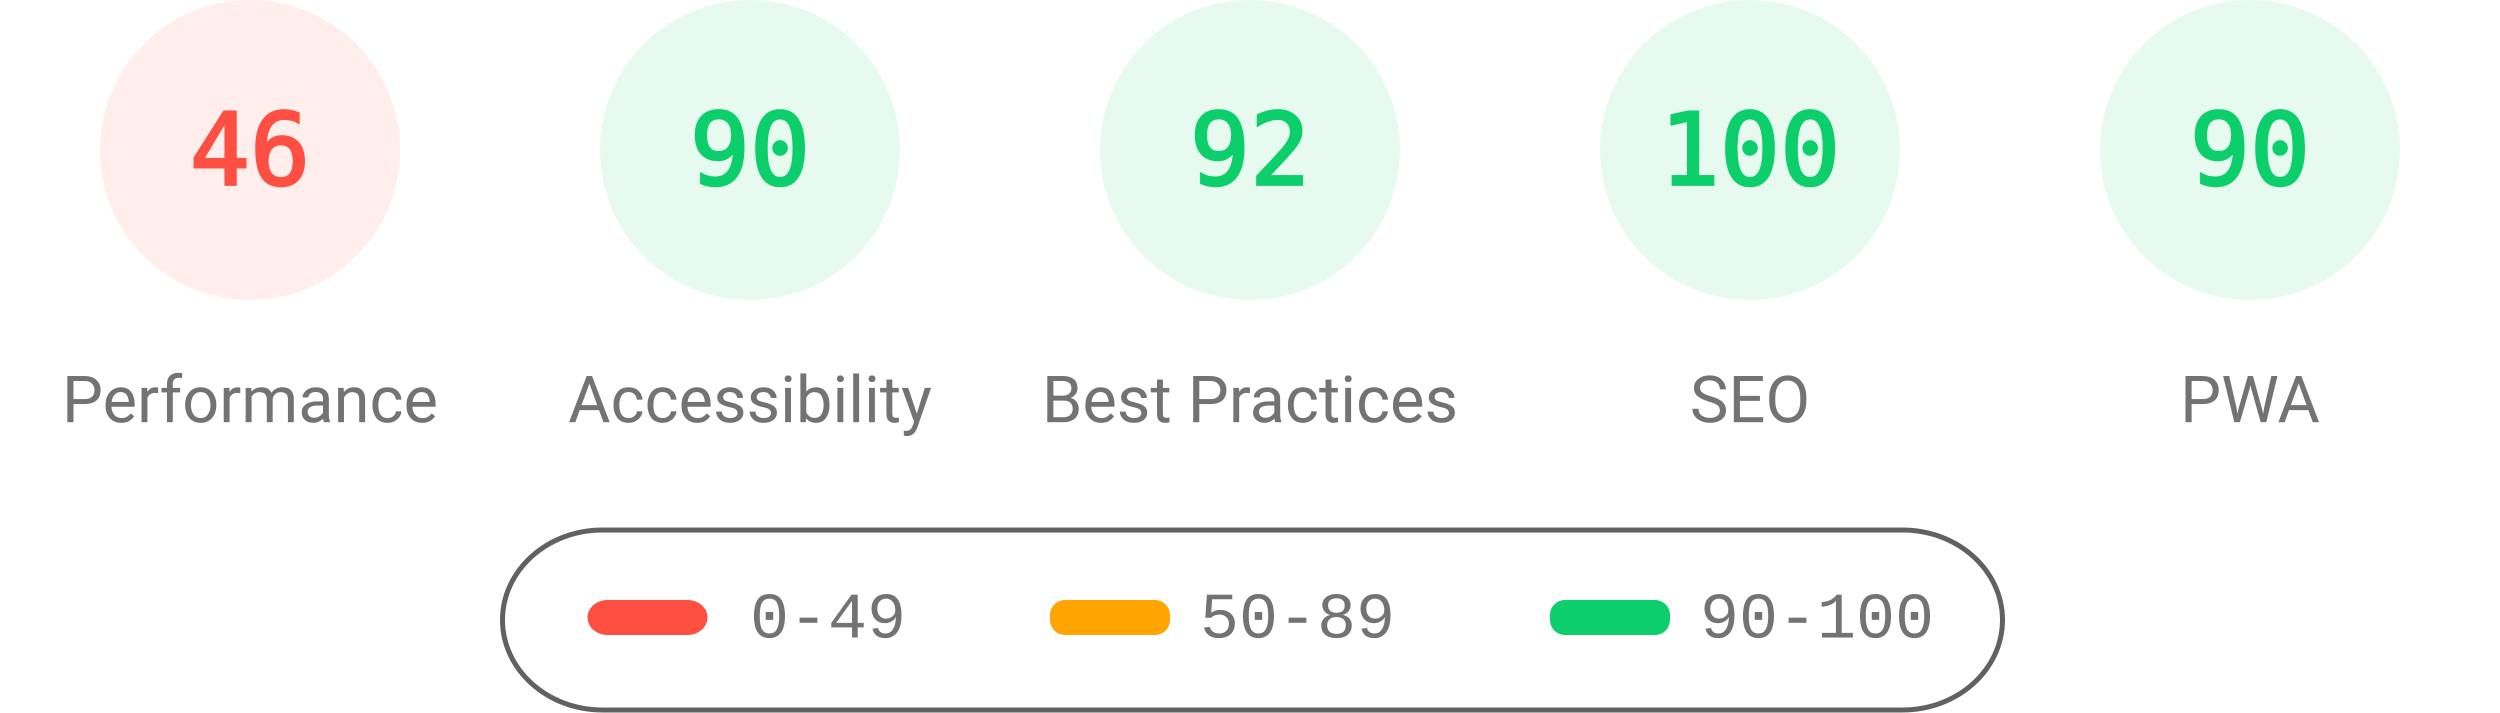
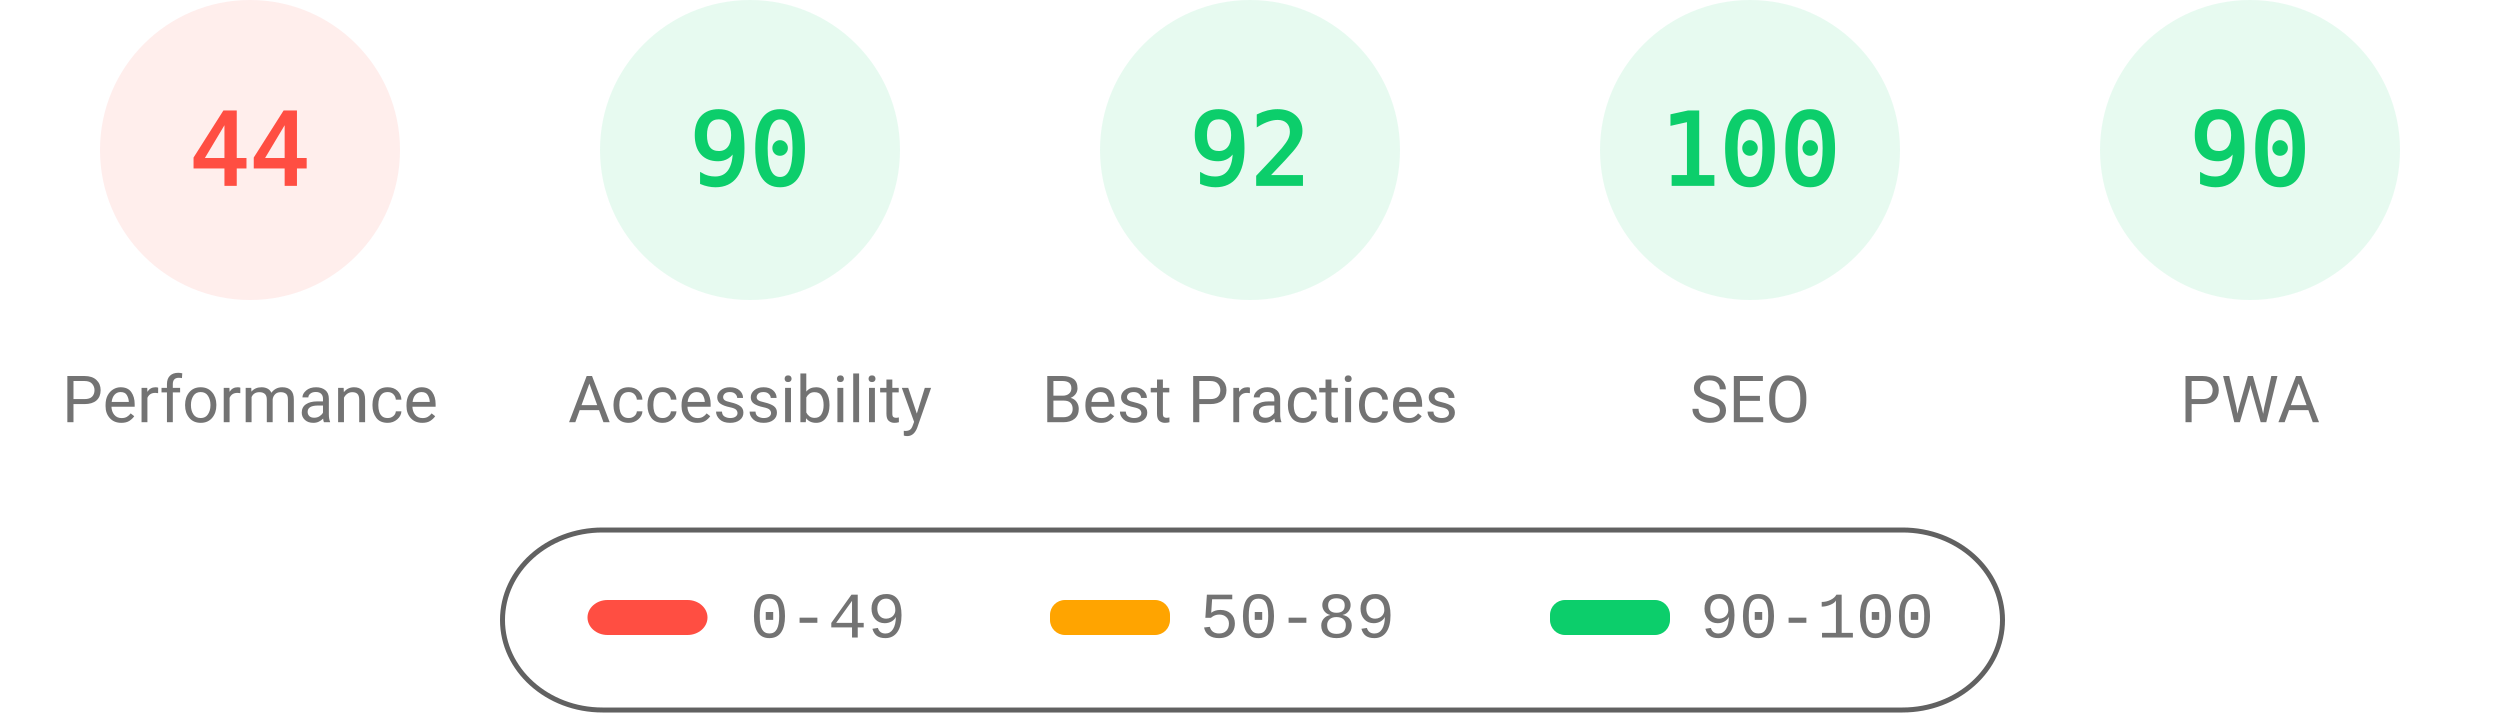
<svg xmlns="http://www.w3.org/2000/svg" fill="none" width="1000" height="285">
  <style>.gauge-base{opacity:.1}.gauge-arc{fill:none;animation-delay:250ms;stroke-linecap:round;transform:rotate(-90deg);transform-origin:100px 60px;animation:load-gauge 1s ease forwards}.guage-text{font-size:40px;font-family:monospace;text-align:center}.guage-red{color:#ff4e42;fill:#ff4e42;stroke:#ff4e42}.guage-orange{color:#ffa400;fill:#ffa400;stroke:#ffa400}.guage-green{color:#0cce6b;fill:#0cce6b;stroke:#0cce6b}.guage-undefined{color:#5c5c5c;fill:#5c5c5c;stroke:#5c5c5c}.guage-title{color:#737373;fill:#737373;stroke:none;font-size:26px;line-height:26px;font-family:Roboto,Halvetica,Arial,sans-serif}@keyframes load-gauge{from{stroke-dasharray:0 352.858}}</style>
  <svg class="guage-div guage-perf guage-red" viewBox="0 0 200 200" width="200" height="200">
    <circle class="gauge-base" r="56" cx="100" cy="60" stroke-width="8" />
-     <circle class="gauge-arc guage-arc-1" r="56" cx="100" cy="60" stroke-width="8" style="stroke-dasharray:161.855,351.858" />
-     <text class="guage-text" x="100" y="60" alignment-baseline="central" dominant-baseline="central" text-anchor="middle">46</text>
+     <circle class="gauge-arc guage-arc-1" r="56" cx="100" cy="60" stroke-width="8" style="stroke-dasharray:154.818,351.858" />
+     <text class="guage-text" x="100" y="60" alignment-baseline="central" dominant-baseline="central" text-anchor="middle">44</text>
    <text class="guage-title" x="100" y="160" alignment-baseline="central" dominant-baseline="central" text-anchor="middle">Performance</text>
  </svg>
  <svg class="guage-div guage-acc guage-green" viewBox="0 0 200 200" width="200" height="200" x="200">
    <circle class="gauge-base" r="56" cx="100" cy="60" stroke-width="8" />
    <circle class="gauge-arc guage-arc-2" r="56" cx="100" cy="60" stroke-width="8" style="stroke-dasharray:316.672,351.858" />
    <text class="guage-text" x="100" y="60" alignment-baseline="central" dominant-baseline="central" text-anchor="middle">90</text>
    <text class="guage-title" x="100" y="160" alignment-baseline="central" dominant-baseline="central" text-anchor="middle">Accessibility</text>
  </svg>
  <svg class="guage-div guage-best guage-green" viewBox="0 0 200 200" width="200" height="200" x="400">
    <circle class="gauge-base" r="56" cx="100" cy="60" stroke-width="8" />
    <circle class="gauge-arc guage-arc-3" r="56" cx="100" cy="60" stroke-width="8" style="stroke-dasharray:323.709,351.858" />
    <text class="guage-text" x="100" y="60" alignment-baseline="central" dominant-baseline="central" text-anchor="middle">92</text>
    <text class="guage-title" x="100" y="160" alignment-baseline="central" dominant-baseline="central" text-anchor="middle">Best Practices</text>
  </svg>
  <svg class="guage-div guage-seo guage-green" viewBox="0 0 200 200" width="200" height="200" x="600">
    <circle class="gauge-base" r="56" cx="100" cy="60" stroke-width="8" />
    <circle class="gauge-arc guage-arc-4" r="56" cx="100" cy="60" stroke-width="8" style="stroke-dasharray:351.858,351.858" />
    <text class="guage-text" x="100" y="60" alignment-baseline="central" dominant-baseline="central" text-anchor="middle">100</text>
    <text class="guage-title" x="100" y="160" alignment-baseline="central" dominant-baseline="central" text-anchor="middle">SEO</text>
  </svg>
  <svg class="guage-div guage-pwa guage-green" viewBox="0 0 200 200" width="200" height="200" x="800">
    <circle class="gauge-base" r="56" cx="100" cy="60" stroke-width="8" />
    <circle class="gauge-arc guage-arc-4" r="56" cx="100" cy="60" stroke-width="8" style="stroke-dasharray:316.672,351.858" />
    <text class="guage-text" x="100" y="60" alignment-baseline="central" dominant-baseline="central" text-anchor="middle">90</text>
    <text class="guage-title" x="100" y="160" alignment-baseline="central" dominant-baseline="central" text-anchor="middle">PWA</text>
  </svg>
  <svg width="604" height="76" x="200" y="210">
    <path fill="none" id="canvas_background" d="M-1-1h604v80H-1z" />
    <rect fill-opacity="0" stroke="#616161" stroke-width="2" rx="40" id="svg_2" height="72" width="600" y="2" x="1" fill="#000" />
    <rect stroke="#000" rx="8" id="svg_3" height="14" width="48" y="30" x="35" stroke-opacity="null" stroke-width="0" fill="#ff4e42" />
    <rect stroke="#000" rx="6" id="svg_4" height="14" width="48" y="30" x="220" stroke-opacity="null" stroke-width="0" fill="#ffa400" />
    <rect stroke="#000" rx="6" id="svg_5" height="14" width="48" y="30" x="420" stroke-opacity="null" stroke-width="0" fill="#0cce6b" />
    <text xml:space="preserve" text-anchor="start" font-family="'Courier New', Courier, monospace" font-size="26" id="svg_6" y="45" x="100" stroke-opacity="null" stroke-width="0" stroke="#000" fill="#737373">0-49</text>
    <text xml:space="preserve" text-anchor="start" font-family="'Courier New', Courier, monospace" font-size="26" id="svg_7" y="45" x="280" stroke-opacity="null" stroke-width="0" stroke="#000" fill="#737373">50-89</text>
    <text xml:space="preserve" text-anchor="start" font-family="'Courier New', Courier, monospace" font-size="26" id="svg_8" y="45" x="480" stroke-opacity="null" stroke-width="0" stroke="#000" fill="#737373">90-100</text>
  </svg>
</svg>
